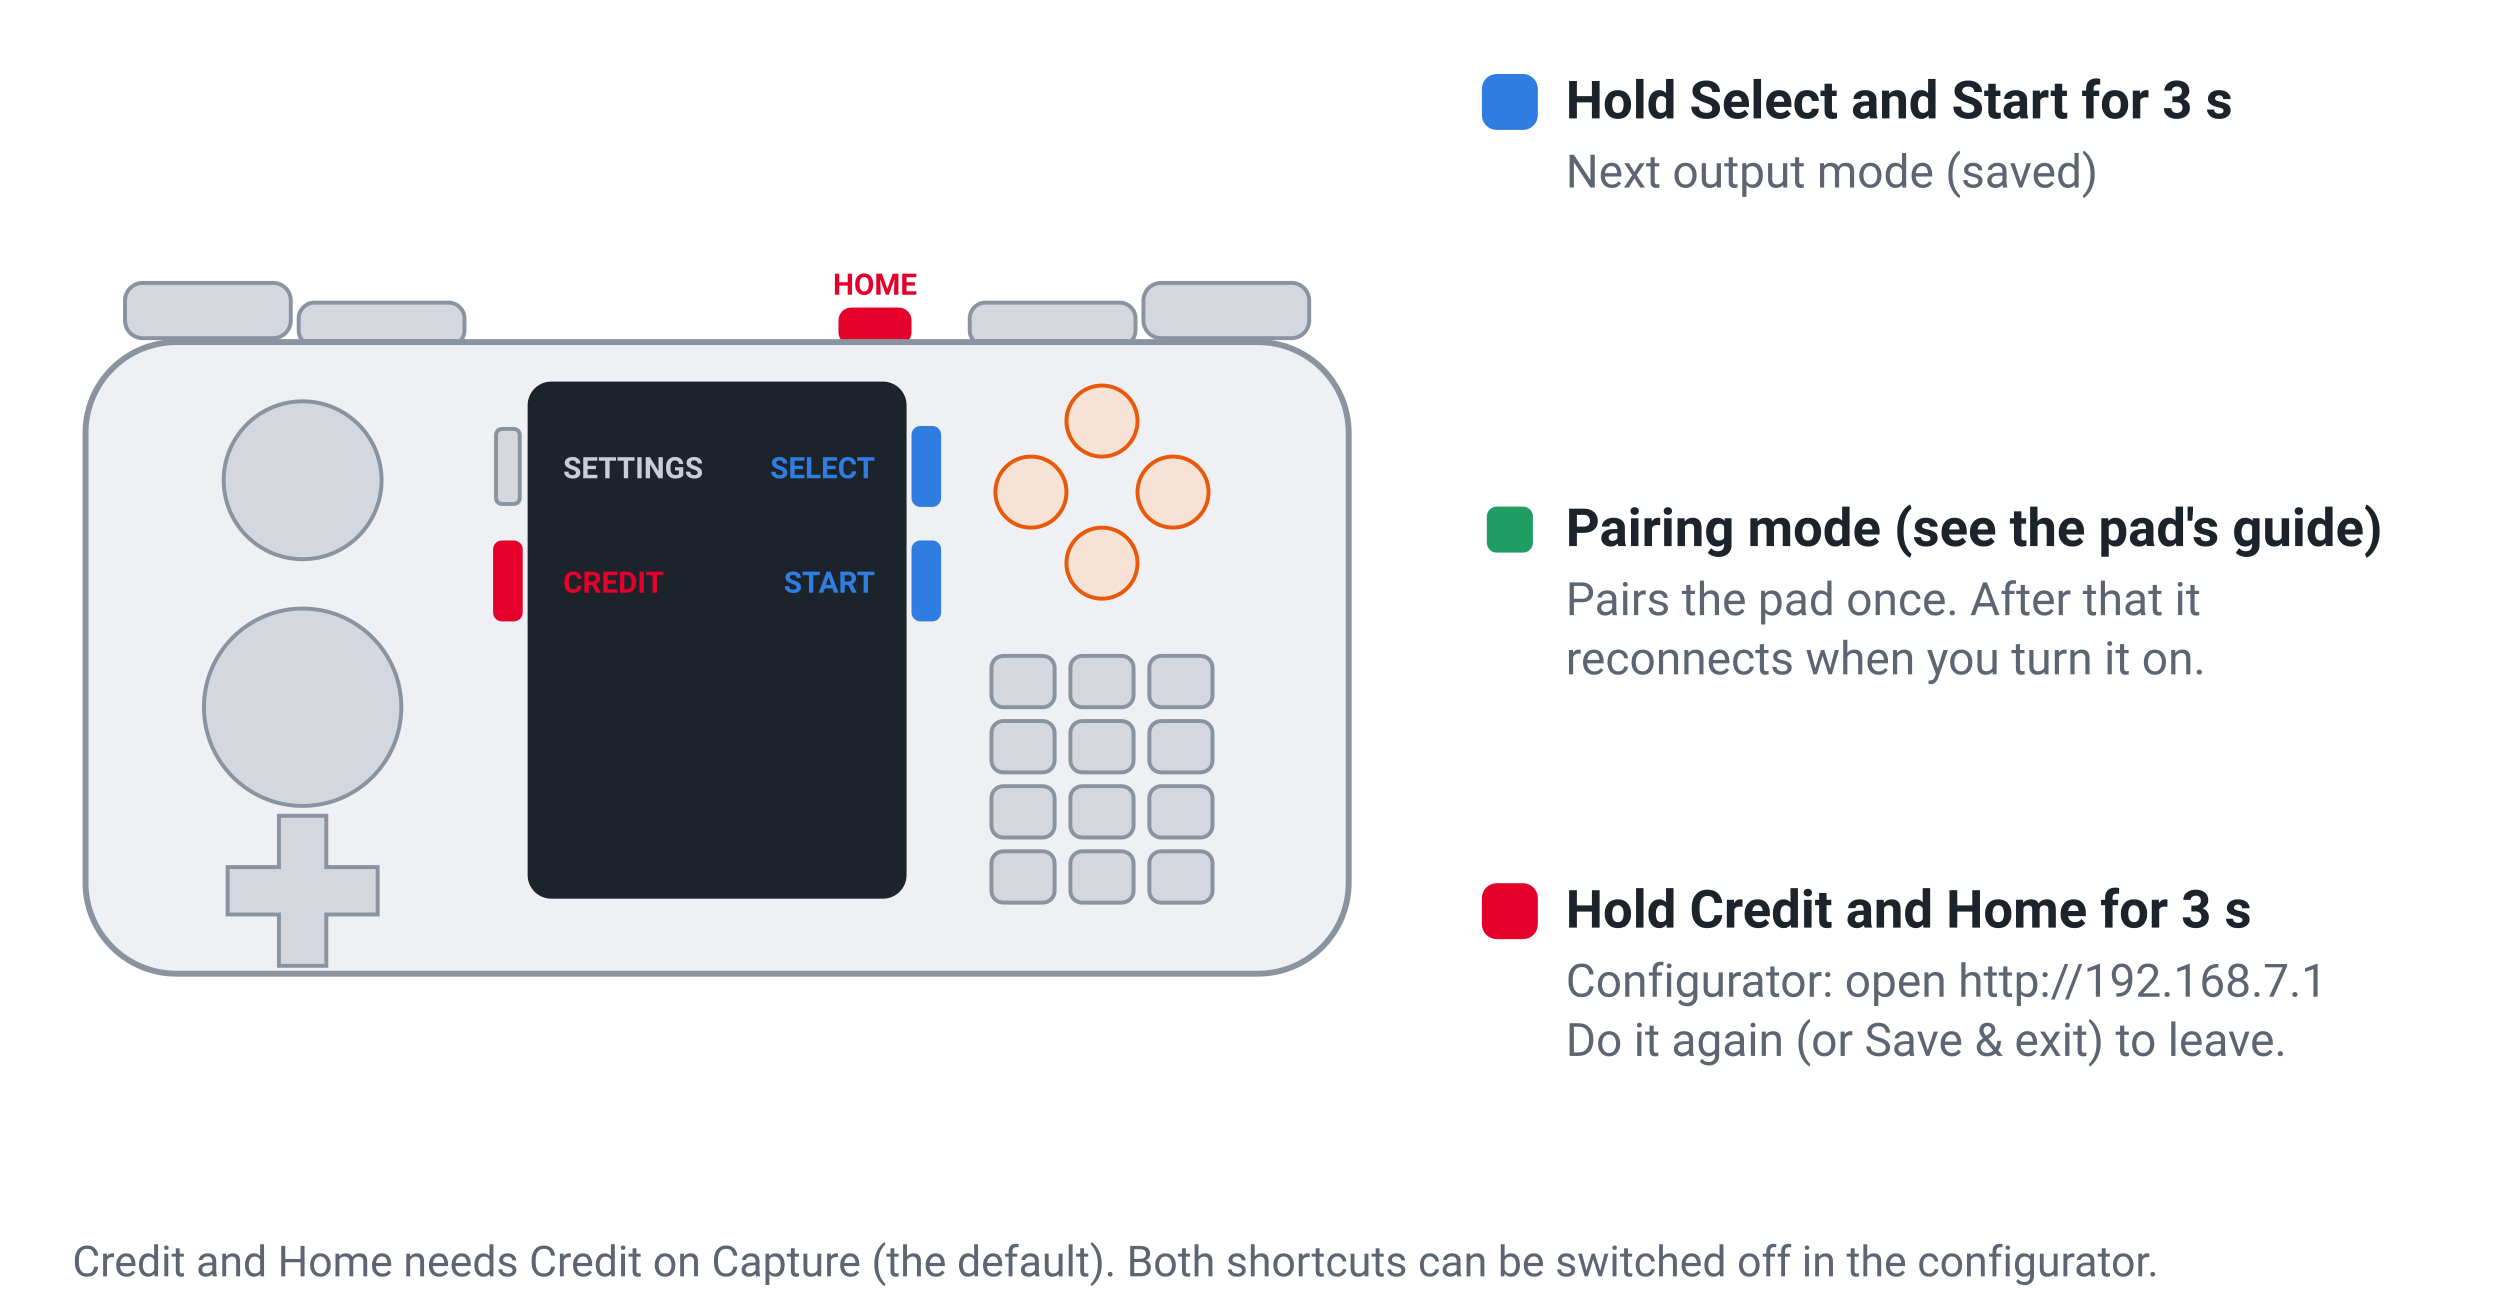
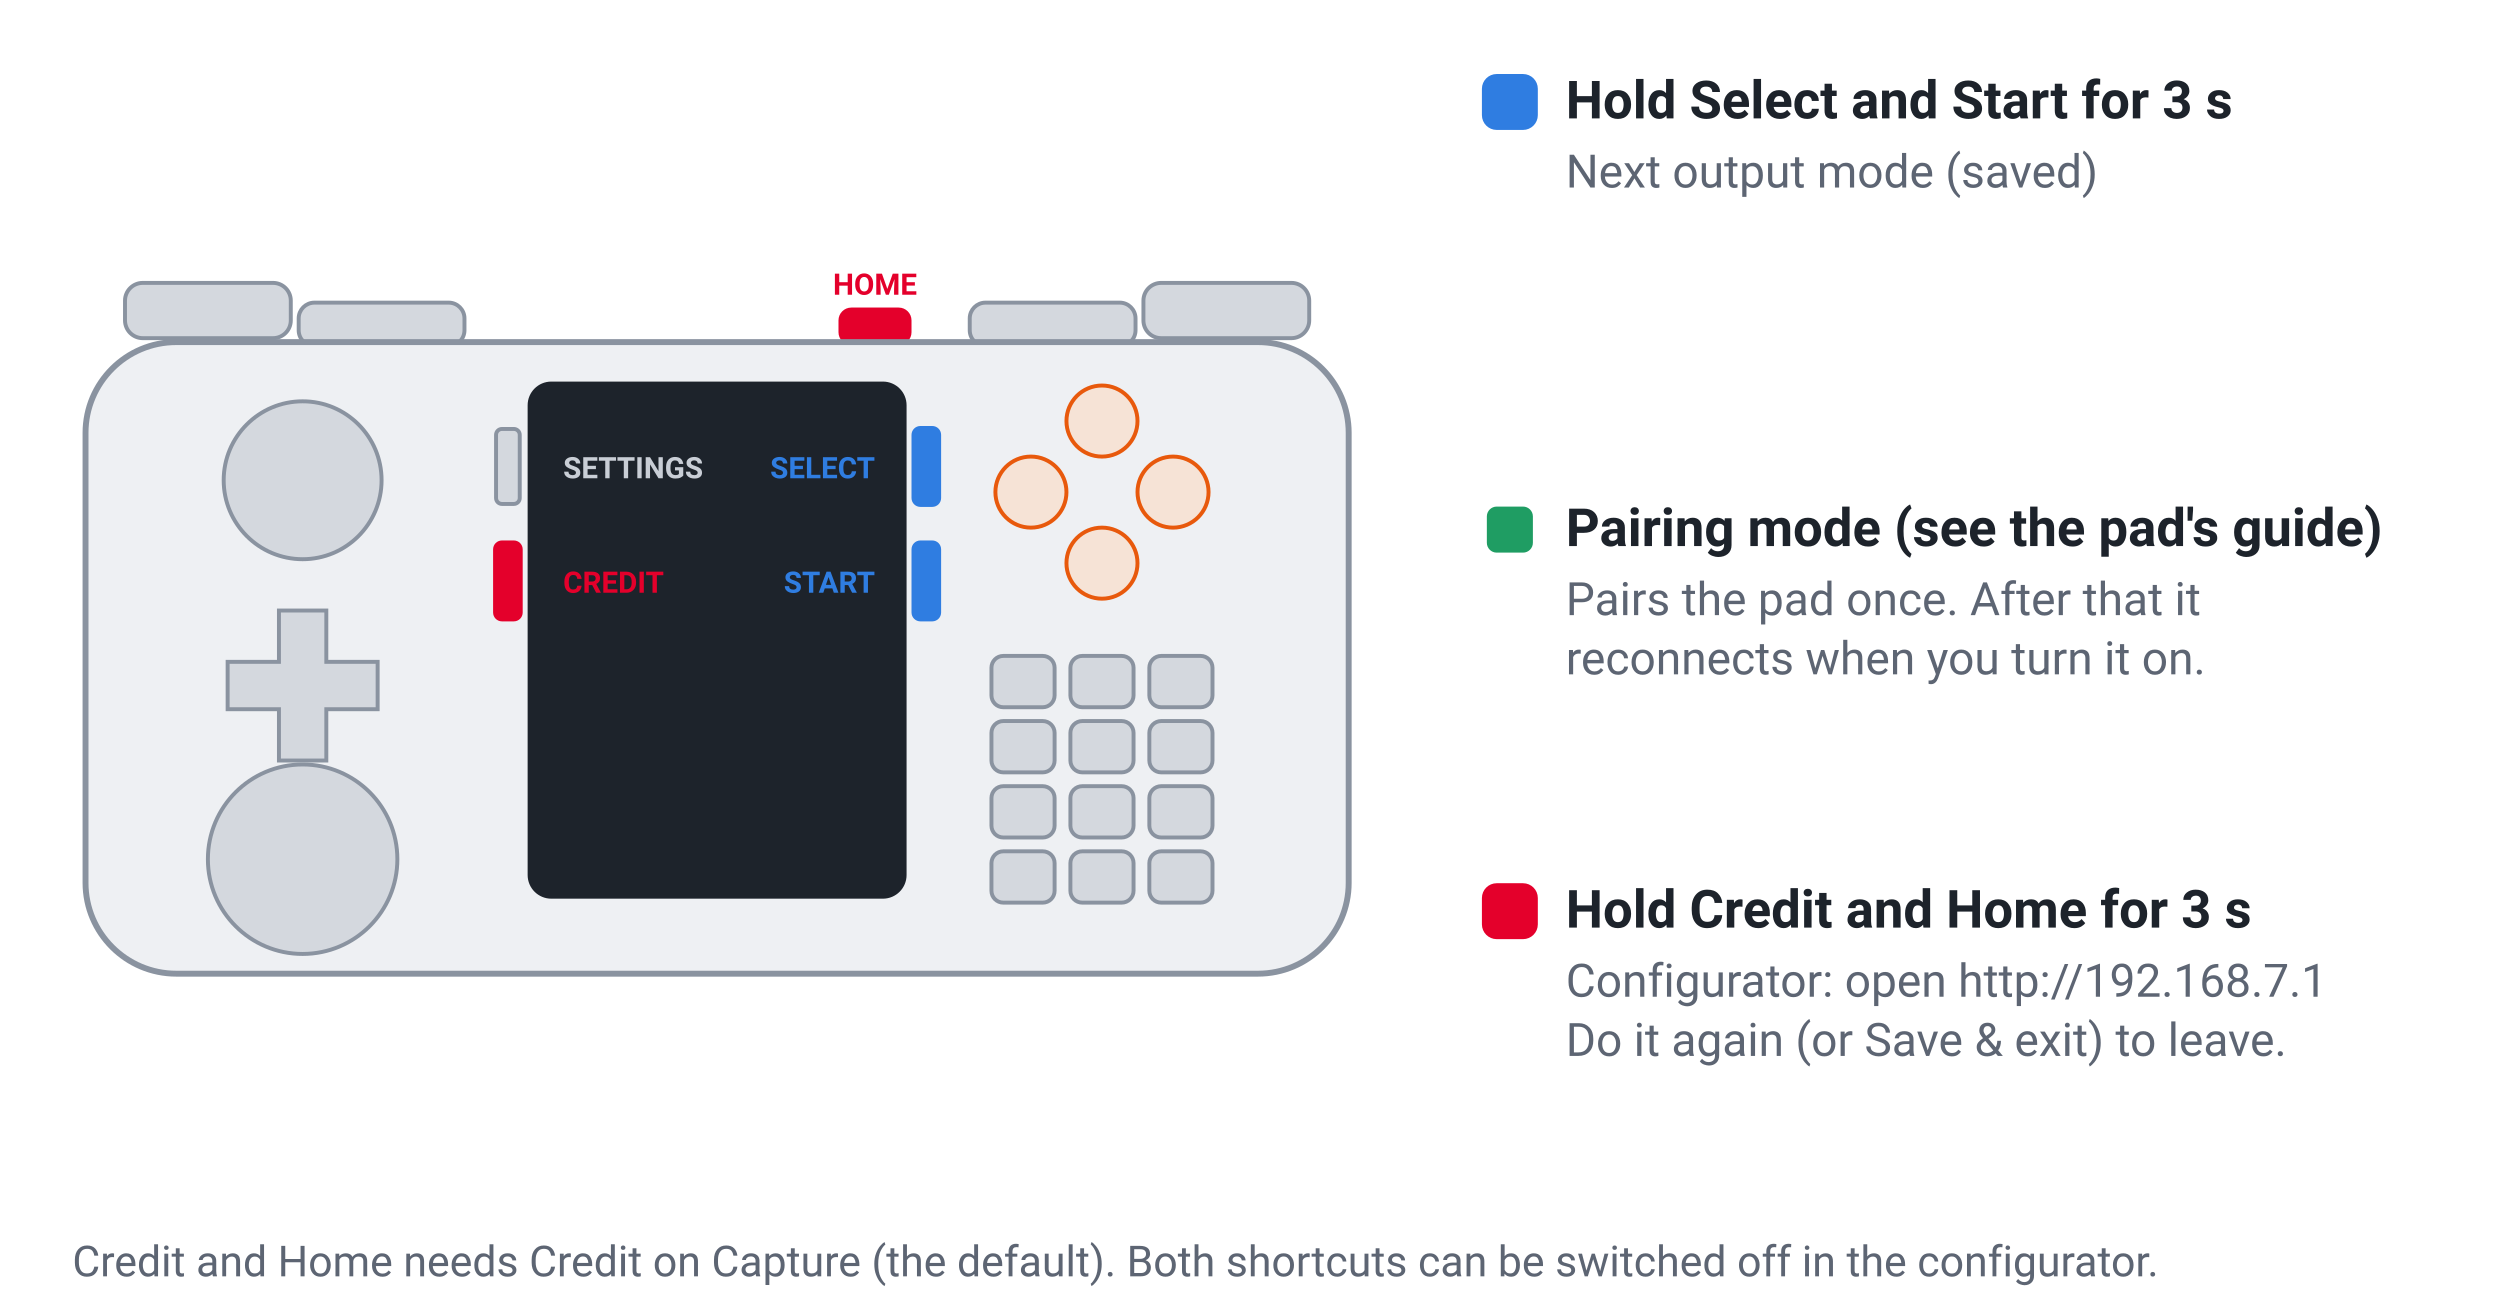
<svg xmlns="http://www.w3.org/2000/svg" viewBox="0 0 760 400" width="760" height="400" font-family="system-ui, -apple-system, Segoe UI, Roboto, sans-serif" role="img" aria-label="Gamestation Gamepad shortcuts: hold Select and Start for 3 seconds for the next output mode; hold Credit and Home for 3 seconds for the configurator; pair from the pad's pairing mode">
  <style>
    .gs-body { fill: #eef0f3; stroke: #8a93a0; stroke-width: 3; }
    .gs-btn { fill: #d4d8de; stroke: #8a93a0; stroke-width: 2; }
    .gs-face { fill: #f6e3d6; stroke: #e8590c; stroke-width: 2; }
    .gs-scr { fill: #1d232b; }
    .gs-ink { fill: #1d232b; }
    .gs-muted { fill: #5d6573; }
    .gs-mode { fill: #2f7de1; stroke: #2f7de1; stroke-width: 3; }
    .gs-cfg { fill: #e4002b; stroke: #e4002b; stroke-width: 3; }
    .gs-sync { fill: #1f9d63; }
    .gs-lbl { font-size: 15px; font-weight: 600; fill: #5d6573; text-anchor: middle; }
  </style>
  <g transform="translate(14 80) scale(0.6)">
    <rect class="gs-btn" x="40" y="10" width="84" height="28" rx="9" />
    <rect class="gs-btn" x="128" y="20" width="84" height="22" rx="8" />
    <rect class="gs-btn" x="468" y="20" width="84" height="22" rx="8" />
    <rect class="gs-btn" x="556" y="10" width="84" height="28" rx="9" />
    <rect class="gs-cfg" x="403" y="24" width="34" height="16" rx="5" />
    <rect class="gs-body" x="20" y="40" width="640" height="320" rx="46" />
    <circle class="gs-btn" cx="130" cy="110" r="40" />
-     <circle class="gs-btn" cx="130" cy="225" r="50" />
-     <path class="gs-btn" d="M118 280 h24 v26 h26 v24 h-26 v26 h-24 v-26 h-26 v-24 h26z" />
+     <circle class="gs-btn" cx="130" cy="302" r="48" />
+     <path class="gs-btn" d="M118 176 h24 v26 h26 v24 h-26 v26 h-24 v-26 h-26 v-24 h26z" />
    <rect class="gs-scr" x="244" y="60" width="192" height="262" rx="12" />
    <rect class="gs-btn" x="228" y="84" width="12" height="38" rx="3" />
    <rect class="gs-cfg" x="228" y="142" width="12" height="38" rx="3" />
    <rect class="gs-mode" x="440" y="84" width="12" height="38" rx="3" />
    <rect class="gs-mode" x="440" y="142" width="12" height="38" rx="3" />
    <circle class="gs-face" cx="535" cy="80" r="18" />
    <circle class="gs-face" cx="499" cy="116" r="18" />
    <circle class="gs-face" cx="571" cy="116" r="18" />
    <circle class="gs-face" cx="535" cy="152" r="18" />
    <g class="gs-btn">
      <rect x="479" y="199" width="32" height="26" rx="6" />
      <rect x="519" y="199" width="32" height="26" rx="6" />
      <rect x="559" y="199" width="32" height="26" rx="6" />
      <rect x="479" y="232" width="32" height="26" rx="6" />
      <rect x="519" y="232" width="32" height="26" rx="6" />
      <rect x="559" y="232" width="32" height="26" rx="6" />
      <rect x="479" y="265" width="32" height="26" rx="6" />
      <rect x="519" y="265" width="32" height="26" rx="6" />
      <rect x="559" y="265" width="32" height="26" rx="6" />
      <rect x="479" y="298" width="32" height="26" rx="6" />
      <rect x="519" y="298" width="32" height="26" rx="6" />
      <rect x="559" y="298" width="32" height="26" rx="6" />
    </g>
    <text class="gs-lbl" x="420" y="16" style="fill:#e4002b">HOME</text>
    <text class="gs-lbl" x="262" y="167" style="fill:#e4002b;text-anchor:start">CREDIT</text>
    <text class="gs-lbl" x="262" y="109" style="fill:#c9ced6;text-anchor:start">SETTINGS</text>
    <text class="gs-lbl" x="420" y="109" style="fill:#2f7de1;text-anchor:end">SELECT</text>
    <text class="gs-lbl" x="420" y="167" style="fill:#2f7de1;text-anchor:end">START</text>
  </g>
  <rect class="gs-mode" x="452" y="24" width="14" height="14" rx="3" />
  <text class="gs-ink" x="476" y="36" font-size="16" font-weight="700">Hold Select and Start for 3 s</text>
  <text class="gs-muted" x="476" y="57" font-size="14">Next output mode (saved)</text>
  <rect class="gs-sync" x="452" y="154" width="14" height="14" rx="3" />
  <text class="gs-ink" x="476" y="166" font-size="16" font-weight="700">Pairing mode (see the pad's guide)</text>
  <text class="gs-muted" x="476" y="187" font-size="14">Pairs the pad once. After that it</text>
  <text class="gs-muted" x="476" y="205" font-size="14">reconnects when you turn it on.</text>
  <rect class="gs-cfg" x="452" y="270" width="14" height="14" rx="3" />
  <text class="gs-ink" x="476" y="282" font-size="16" font-weight="700">Hold Credit and Home for 3 s</text>
  <text class="gs-muted" x="476" y="303" font-size="14">Configurator: open http://192.168.7.1</text>
  <text class="gs-muted" x="476" y="321" font-size="14">Do it again (or Save &amp; exit) to leave.</text>
  <text class="gs-muted" x="22" y="388" font-size="13">Credit and Home needs Credit on Capture (the default). Both shortcuts can be switched off in the configurator.</text>
</svg>
